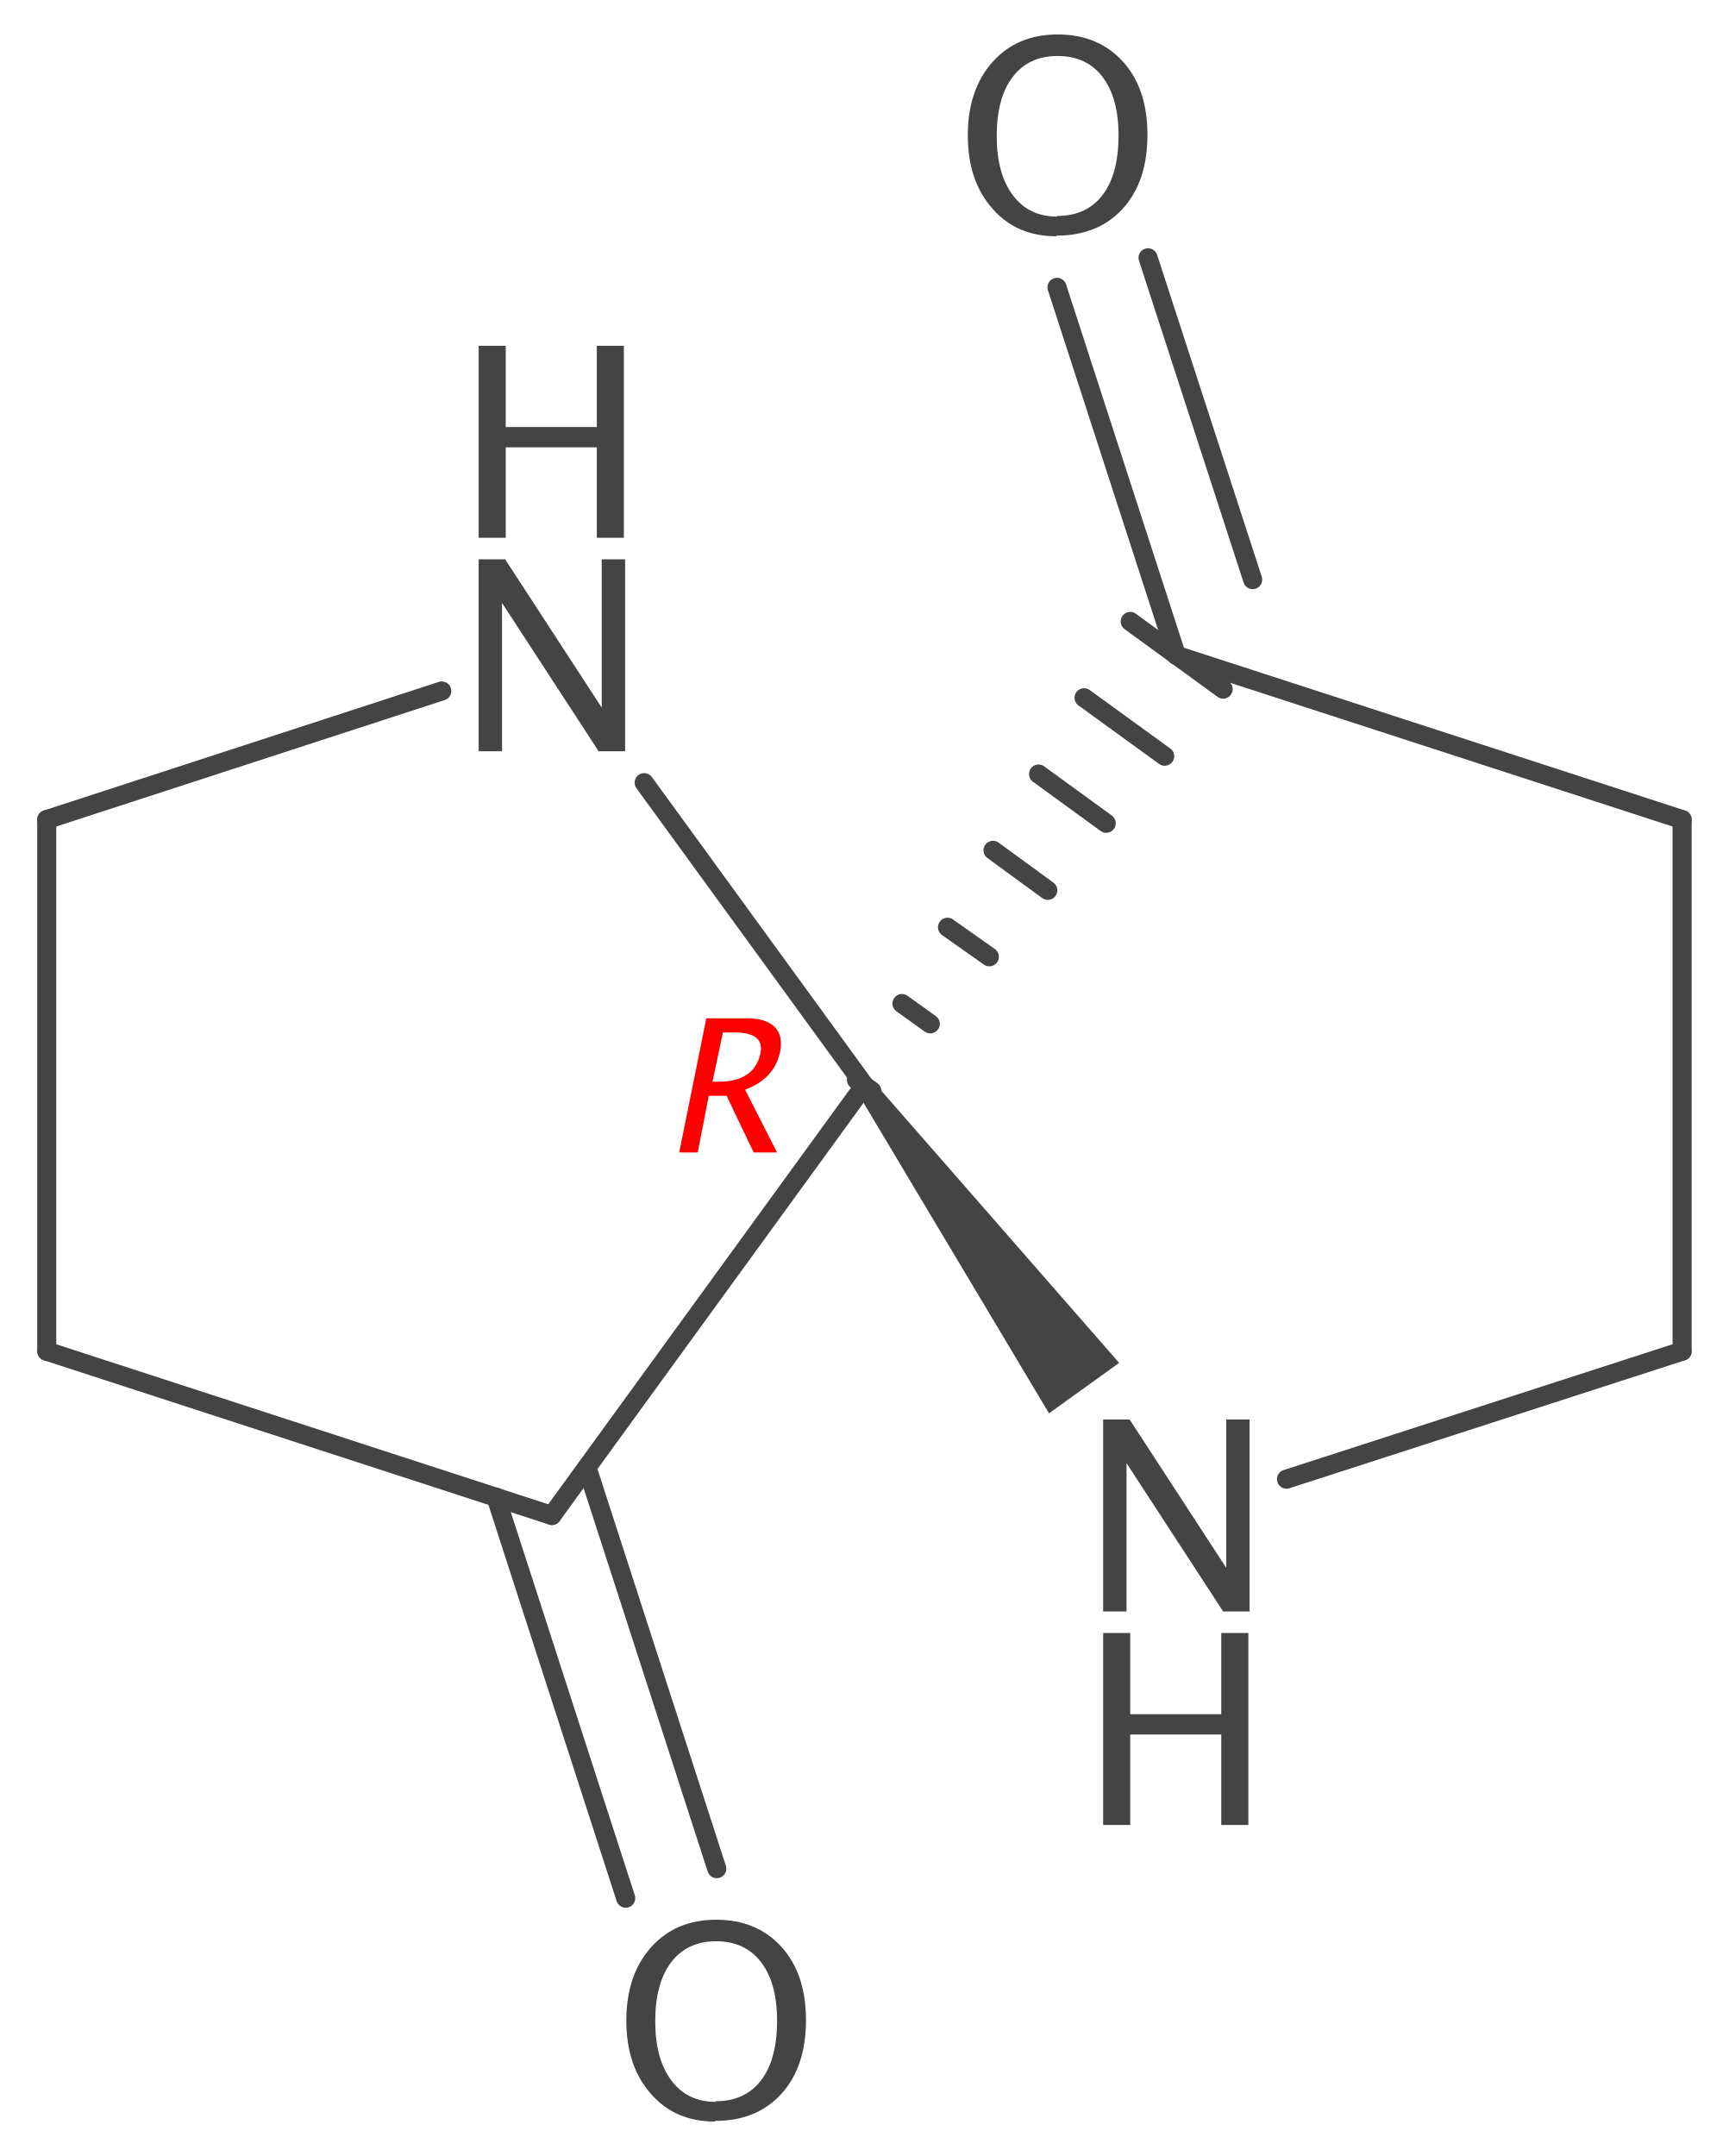
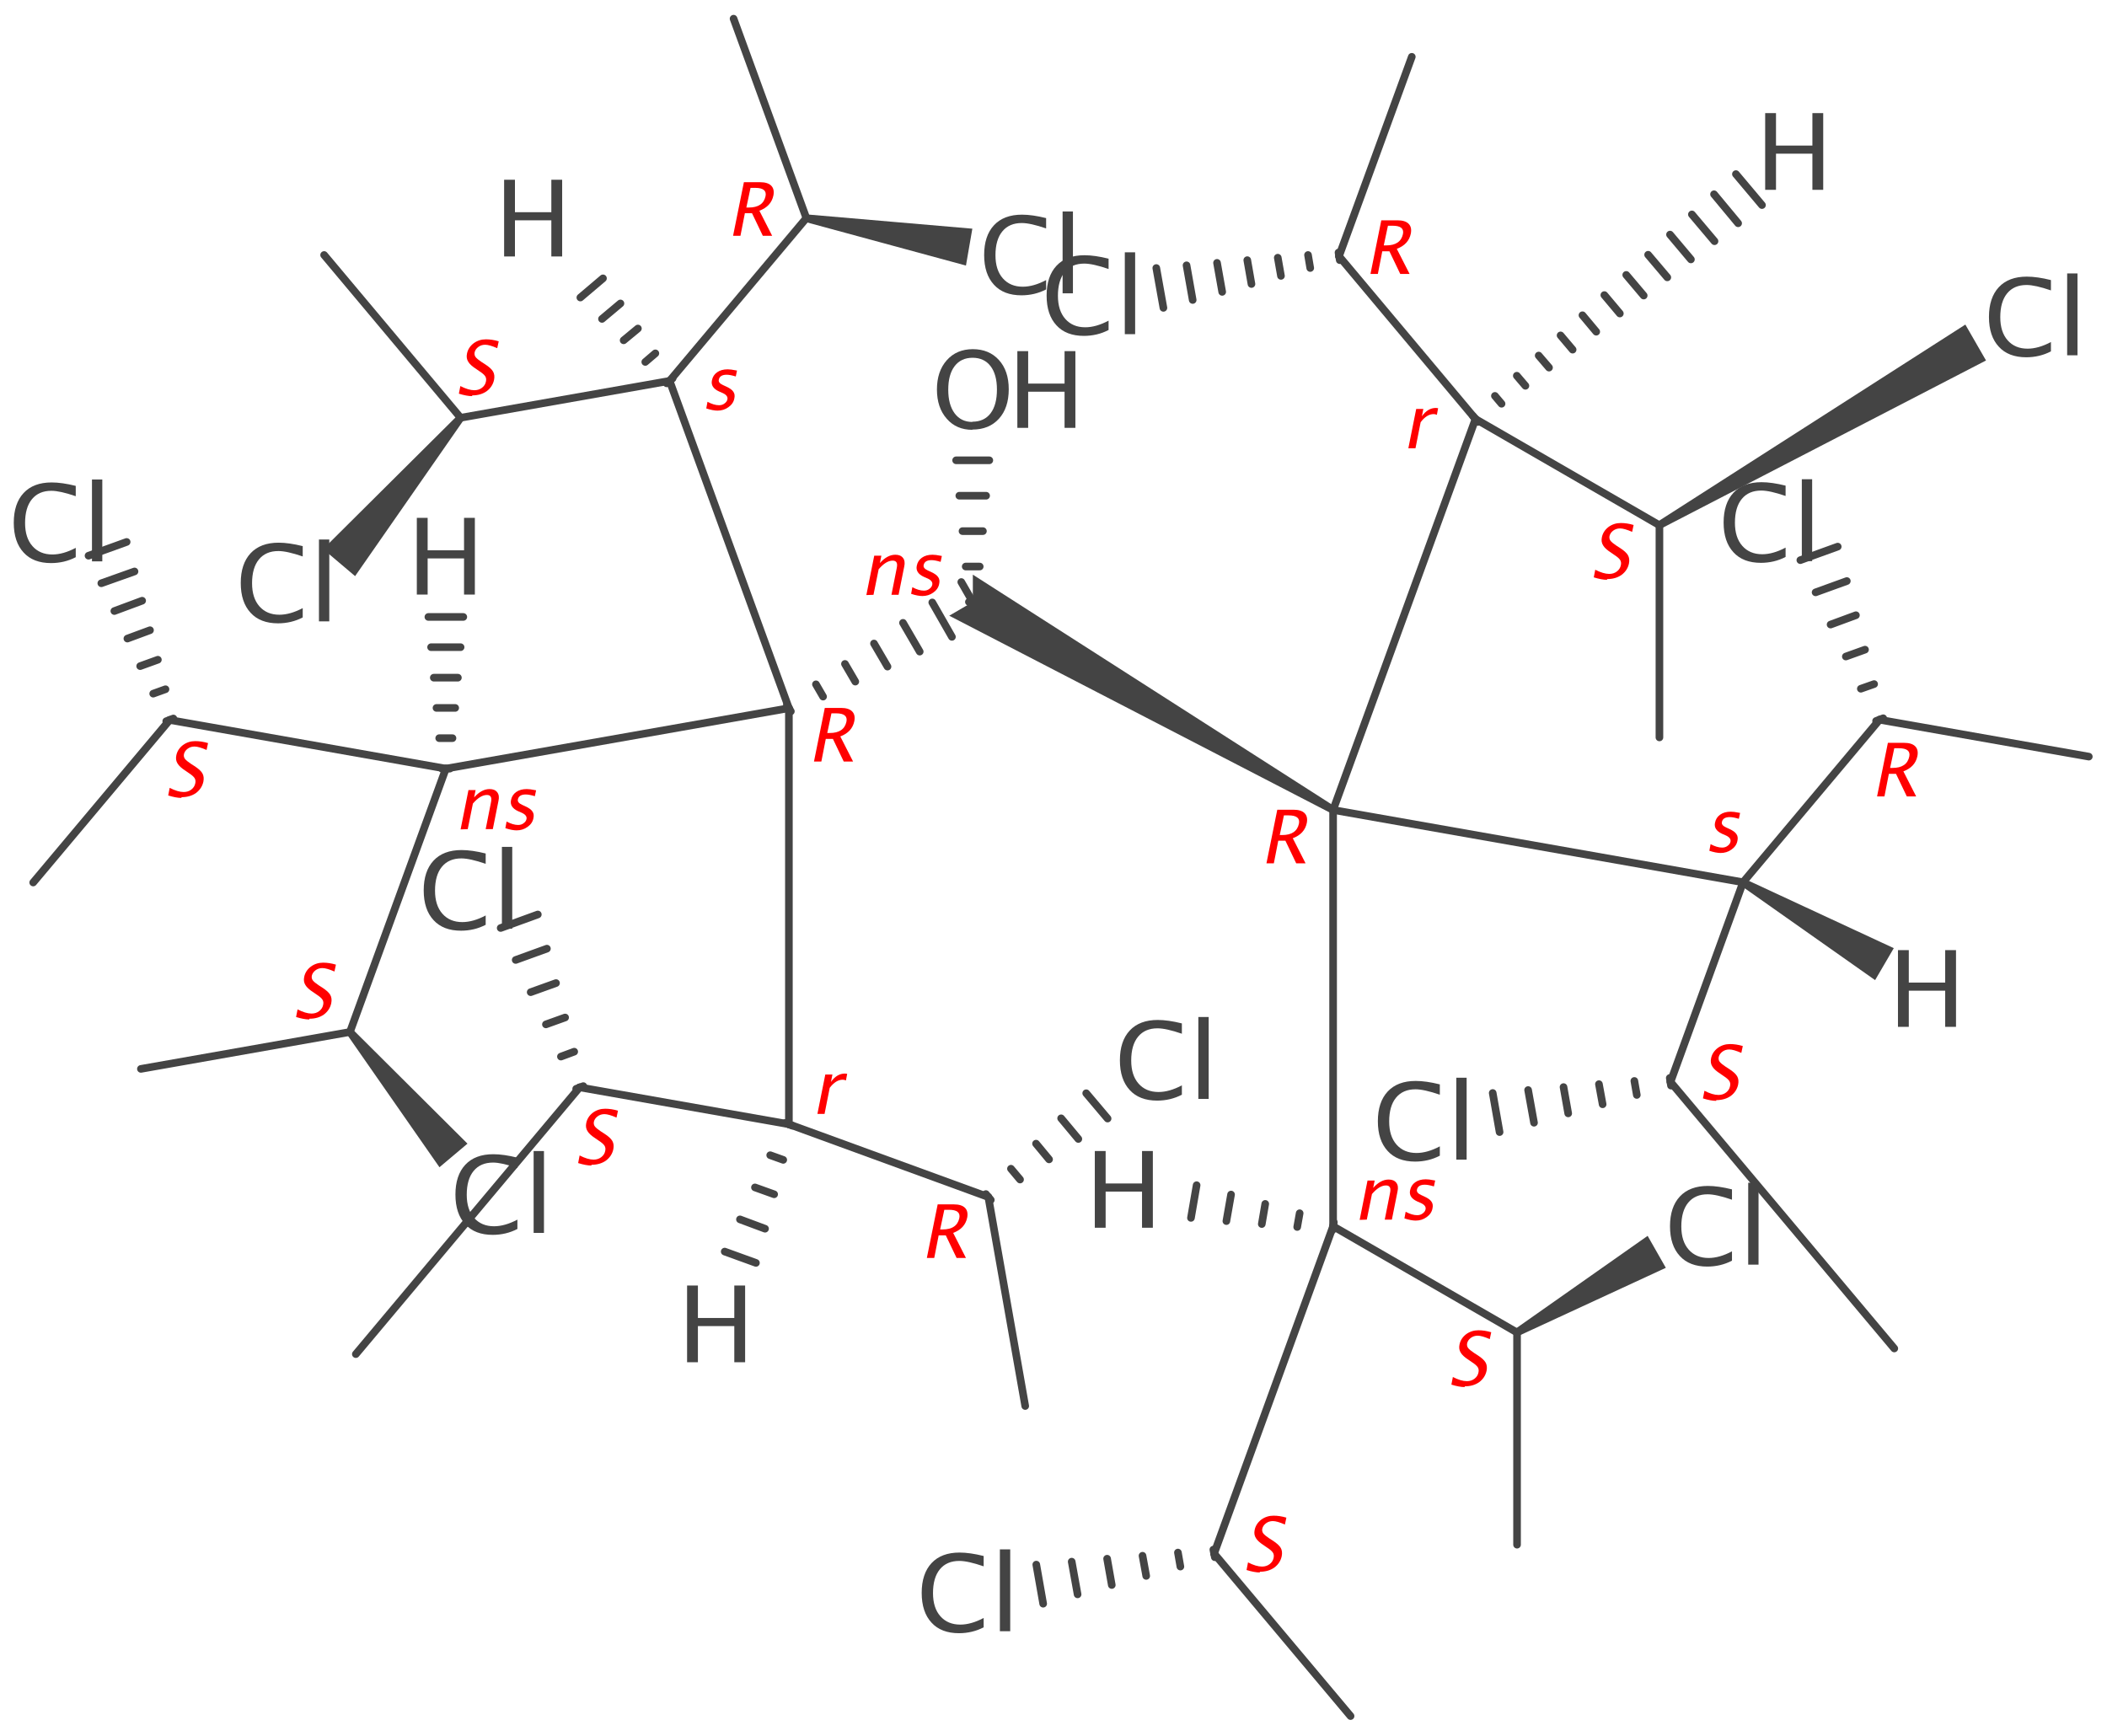
- <svg xmlns="http://www.w3.org/2000/svg" version="1.2" width="28.09mm" height="35.04mm" viewBox="0 0 28.09 35.04">
+ <svg xmlns="http://www.w3.org/2000/svg" version="1.2" width="85.68mm" height="70.57mm" viewBox="0 0 85.68 70.57">
  <g stroke-linecap="round" stroke-linejoin="round" stroke="#444444" stroke-width=".31" fill="#444444">
-     <rect x=".0" y=".0" width="29.0" height="36.0" fill="#FFFFFF" stroke="none" />
+     <rect x=".0" y=".0" width="86.0" height="71.0" fill="#FFFFFF" stroke="none" />
    <g id="mol1" class="mol">
-       <g id="mol1bnd1" class="bond">
-         <line x1="13.92" y1="17.55" x2="14.17" y2="17.73" />
-         <line x1="14.66" y1="16.31" x2="15.12" y2="16.64" />
-         <line x1="15.4" y1="15.07" x2="16.08" y2="15.55" />
-         <line x1="16.14" y1="13.82" x2="17.03" y2="14.47" />
-         <line x1="16.88" y1="12.58" x2="17.98" y2="13.38" />
-         <line x1="17.62" y1="11.34" x2="18.93" y2="12.29" />
-         <line x1="18.37" y1="10.1" x2="19.88" y2="11.2" />
-       </g>
-       <line id="mol1bnd2" class="bond" x1="19.12" y1="10.65" x2="27.34" y2="13.32" />
-       <g id="mol1bnd3" class="bond">
-         <line x1="19.12" y1="10.65" x2="17.18" y2="4.67" />
-         <line x1="20.36" y1="9.42" x2="18.66" y2="4.19" />
-       </g>
-       <path id="mol1bnd4" class="bond" d="M14.17 17.55l-.25 .18l3.13 5.24l.57 -.41l.57 -.41z" stroke="none" />
-       <line id="mol1bnd5" class="bond" x1="14.05" y1="17.64" x2="8.97" y2="24.63" />
-       <line id="mol1bnd6" class="bond" x1="14.05" y1="17.64" x2="10.47" y2="12.72" />
-       <line id="mol1bnd7" class="bond" x1="27.34" y1="13.32" x2="27.34" y2="21.96" />
-       <line id="mol1bnd8" class="bond" x1="20.91" y1="24.04" x2="27.34" y2="21.96" />
-       <line id="mol1bnd9" class="bond" x1="8.97" y1="24.63" x2=".76" y2="21.96" />
-       <g id="mol1bnd10" class="bond">
-         <line x1="9.54" y1="23.85" x2="11.65" y2="30.37" />
-         <line x1="8.06" y1="24.33" x2="10.17" y2="30.85" />
-       </g>
-       <line id="mol1bnd11" class="bond" x1="7.18" y1="11.23" x2=".76" y2="13.32" />
-       <line id="mol1bnd12" class="bond" x1=".76" y1="21.96" x2=".76" y2="13.32" />
-       <path id="mol1atm1" class="atom" d="M17.17 3.84q-.65 .0 -1.04 -.45q-.4 -.45 -.4 -1.19q.0 -.74 .4 -1.19q.4 -.45 1.06 -.45q.66 .0 1.06 .44q.4 .44 .4 1.19q.0 .76 -.4 1.2q-.4 .44 -1.08 .44zM17.18 3.51q.48 .0 .74 -.34q.26 -.34 .26 -.97q.0 -.61 -.26 -.95q-.26 -.34 -.73 -.34q-.47 .0 -.73 .34q-.26 .34 -.26 .96q.0 .61 .26 .96q.26 .35 .72 .35z" stroke="none" />
-       <path id="mol1atm2" class="atom" d="M11.62 34.48q-.65 .0 -1.04 -.45q-.4 -.45 -.4 -1.19q.0 -.74 .4 -1.19q.4 -.45 1.06 -.45q.66 .0 1.06 .44q.4 .44 .4 1.19q.0 .76 -.4 1.2q-.4 .44 -1.08 .44zM11.63 34.15q.48 .0 .74 -.34q.26 -.34 .26 -.97q.0 -.61 -.26 -.95q-.26 -.34 -.73 -.34q-.47 .0 -.73 .34q-.26 .34 -.26 .96q.0 .61 .26 .96q.26 .35 .72 .35z" stroke="none" />
-       <g id="mol1atm4" class="atom">
-         <path d="M17.93 26.19v-3.12h.43l1.57 2.41v-2.41h.38v3.12h-.43l-1.57 -2.41v2.41z" stroke="none" />
-         <path d="M17.93 29.66v-3.12h.44v1.32h1.48v-1.32h.44v3.12h-.44v-1.47h-1.48v1.47z" stroke="none" />
-       </g>
-       <g id="mol1atm6" class="atom">
-         <path d="M7.78 12.21v-3.12h.43l1.57 2.41v-2.41h.38v3.12h-.43l-1.57 -2.41v2.41z" stroke="none" />
-         <path d="M7.78 8.74v-3.12h.44v1.32h1.48v-1.32h.44v3.12h-.44v-1.47h-1.48v1.47z" stroke="none" />
-       </g>
-       <path d="M11.04 18.73l.44 -2.18h.66q.31 .0 .45 .14q.14 .14 .09 .4q-.09 .44 -.57 .62l.52 1.02h-.38l-.44 -.92h-.29l-.18 .92zM11.58 17.58h.1q.58 .0 .68 -.46q.07 -.34 -.42 -.34h-.19z" stroke="none" fill="#FF0000" />
+       <path id="mol1bnd1" class="bond" d="M54.14 33.08l.16 -.27l-14.74 -9.44v1.11l-.96 .56z" stroke="none" />
+       <line id="mol1bnd2" class="bond" x1="54.21" y1="32.94" x2="54.21" y2="49.87" />
+       <line id="mol1bnd3" class="bond" x1="54.21" y1="32.94" x2="60.0" y2="17.04" />
+       <line id="mol1bnd4" class="bond" x1="54.21" y1="32.94" x2="70.88" y2="35.88" />
+       <g id="mol1bnd5" class="bond">
+         <line x1="32.0" y1="28.66" x2="32.16" y2="28.93" />
+         <line x1="33.18" y1="27.83" x2="33.47" y2="28.33" />
+         <line x1="34.36" y1="27.0" x2="34.78" y2="27.72" />
+         <line x1="35.54" y1="26.17" x2="36.09" y2="27.11" />
+         <line x1="36.72" y1="25.33" x2="37.4" y2="26.5" />
+         <line x1="37.91" y1="24.5" x2="38.71" y2="25.9" />
+         <line x1="39.09" y1="23.67" x2="40.02" y2="25.29" />
+       </g>
+       <g id="mol1bnd6" class="bond">
+         <line x1="39.4" y1="24.48" x2="39.71" y2="24.48" />
+         <line x1="39.27" y1="23.04" x2="39.84" y2="23.04" />
+         <line x1="39.14" y1="21.6" x2="39.97" y2="21.6" />
+         <line x1="39.01" y1="20.16" x2="40.1" y2="20.16" />
+         <line x1="38.88" y1="18.72" x2="40.23" y2="18.72" />
+       </g>
+       <line id="mol1bnd7" class="bond" x1="32.08" y1="28.8" x2="32.08" y2="45.72" />
+       <line id="mol1bnd8" class="bond" x1="32.08" y1="28.8" x2="18.13" y2="31.26" />
+       <line id="mol1bnd9" class="bond" x1="32.08" y1="28.8" x2="27.23" y2="15.49" />
+       <line id="mol1bnd10" class="bond" x1="32.08" y1="45.72" x2="40.19" y2="48.68" />
+       <line id="mol1bnd11" class="bond" x1="32.08" y1="45.72" x2="23.57" y2="44.22" />
+       <line id="mol1bnd12" class="bond" x1="40.19" y1="48.68" x2="41.69" y2="57.18" />
+       <g id="mol1bnd13" class="bond">
+         <line x1="40.09" y1="48.56" x2="40.29" y2="48.8" />
+         <line x1="41.11" y1="47.53" x2="41.48" y2="47.97" />
+         <line x1="42.13" y1="46.51" x2="42.66" y2="47.15" />
+         <line x1="43.15" y1="45.48" x2="43.85" y2="46.32" />
+         <line x1="44.17" y1="44.46" x2="45.04" y2="45.49" />
+       </g>
+       <line id="mol1bnd14" class="bond" x1="18.13" y1="31.26" x2="6.9" y2="29.28" />
+       <line id="mol1bnd15" class="bond" x1="18.13" y1="31.26" x2="14.23" y2="41.97" />
+       <line id="mol1bnd16" class="bond" x1="14.23" y1="41.97" x2="5.73" y2="43.47" />
+       <path id="mol1bnd17" class="bond" d="M14.35 41.87l-.24 .2l3.76 5.4l.57 -.48l.57 -.48z" stroke="none" />
+       <line id="mol1bnd18" class="bond" x1="27.23" y1="15.49" x2="18.73" y2="16.99" />
+       <line id="mol1bnd19" class="bond" x1="27.23" y1="15.49" x2="32.79" y2="8.87" />
+       <line id="mol1bnd20" class="bond" x1="32.79" y1="8.87" x2="29.83" y2=".76" />
+       <path id="mol1bnd21" class="bond" d="M32.81 8.72l-.05 .31l6.52 1.77l.13 -.75l.13 -.75z" stroke="none" />
+       <line id="mol1bnd22" class="bond" x1="54.21" y1="49.87" x2="61.69" y2="54.19" />
+       <line id="mol1bnd23" class="bond" x1="54.21" y1="49.87" x2="49.37" y2="63.18" />
+       <line id="mol1bnd24" class="bond" x1="61.69" y1="54.19" x2="61.69" y2="62.82" />
+       <path id="mol1bnd25" class="bond" d="M61.61 54.05l.16 .27l5.97 -2.76l-.37 -.65l-.37 -.65z" stroke="none" />
+       <line id="mol1bnd26" class="bond" x1="60.0" y1="17.04" x2="67.48" y2="21.36" />
+       <line id="mol1bnd27" class="bond" x1="60.0" y1="17.04" x2="54.45" y2="10.42" />
+       <line id="mol1bnd28" class="bond" x1="54.45" y1="10.42" x2="57.41" y2="2.31" />
+       <g id="mol1bnd29" class="bond">
+         <line x1="54.48" y1="10.58" x2="54.43" y2="10.27" />
+         <line x1="53.28" y1="10.9" x2="53.19" y2="10.37" />
+         <line x1="52.09" y1="11.22" x2="51.96" y2="10.48" />
+         <line x1="50.89" y1="11.55" x2="50.72" y2="10.58" />
+         <line x1="49.7" y1="11.87" x2="49.49" y2="10.69" />
+         <line x1="48.5" y1="12.2" x2="48.25" y2="10.79" />
+         <line x1="47.31" y1="12.52" x2="47.02" y2="10.9" />
+       </g>
+       <line id="mol1bnd30" class="bond" x1="70.88" y1="35.88" x2="67.93" y2="44.0" />
+       <line id="mol1bnd31" class="bond" x1="70.88" y1="35.88" x2="76.43" y2="29.27" />
+       <line id="mol1bnd32" class="bond" x1="76.43" y1="29.27" x2="84.94" y2="30.77" />
+       <g id="mol1bnd33" class="bond">
+         <line x1="76.29" y1="29.32" x2="76.58" y2="29.21" />
+         <line x1="75.67" y1="28.01" x2="76.21" y2="27.82" />
+         <line x1="75.06" y1="26.7" x2="75.84" y2="26.42" />
+         <line x1="74.44" y1="25.4" x2="75.47" y2="25.02" />
+         <line x1="73.83" y1="24.09" x2="75.1" y2="23.63" />
+         <line x1="73.21" y1="22.78" x2="74.73" y2="22.23" />
+       </g>
+       <line id="mol1bnd34" class="bond" x1="6.9" y1="29.28" x2="1.35" y2="35.89" />
+       <g id="mol1bnd35" class="bond">
+         <line x1="6.76" y1="29.33" x2="7.05" y2="29.22" />
+         <line x1="6.23" y1="28.21" x2="6.73" y2="28.03" />
+         <line x1="5.7" y1="27.09" x2="6.42" y2="26.83" />
+         <line x1="5.18" y1="25.97" x2="6.1" y2="25.63" />
+         <line x1="4.65" y1="24.85" x2="5.78" y2="24.43" />
+         <line x1="4.12" y1="23.72" x2="5.47" y2="23.24" />
+         <line x1="3.6" y1="22.6" x2="5.15" y2="22.04" />
+       </g>
+       <path id="mol1bnd36" class="bond" d="M18.85 17.09l-.24 -.2l-5.47 5.44l.65 .55l.65 .55z" stroke="none" />
+       <line id="mol1bnd37" class="bond" x1="18.73" y1="16.99" x2="13.18" y2="10.37" />
+       <line id="mol1bnd38" class="bond" x1="23.57" y1="44.22" x2="14.47" y2="55.07" />
+       <g id="mol1bnd39" class="bond">
+         <line x1="23.43" y1="44.28" x2="23.72" y2="44.17" />
+         <line x1="22.81" y1="42.97" x2="23.35" y2="42.77" />
+         <line x1="22.2" y1="41.66" x2="22.98" y2="41.38" />
+         <line x1="21.58" y1="40.35" x2="22.61" y2="39.98" />
+         <line x1="20.97" y1="39.04" x2="22.24" y2="38.58" />
+         <line x1="20.36" y1="37.74" x2="21.87" y2="37.19" />
+       </g>
+       <line id="mol1bnd40" class="bond" x1="67.48" y1="21.36" x2="67.48" y2="29.99" />
+       <path id="mol1bnd41" class="bond" d="M67.4 21.22l.16 .27l13.2 -6.83l-.42 -.73l-.42 -.73z" stroke="none" />
+       <line id="mol1bnd42" class="bond" x1="67.93" y1="44.0" x2="77.03" y2="54.84" />
+       <g id="mol1bnd43" class="bond">
+         <line x1="67.95" y1="44.15" x2="67.9" y2="43.84" />
+         <line x1="66.56" y1="44.53" x2="66.46" y2="43.96" />
+         <line x1="65.17" y1="44.91" x2="65.02" y2="44.09" />
+         <line x1="63.77" y1="45.28" x2="63.58" y2="44.21" />
+         <line x1="62.38" y1="45.66" x2="62.14" y2="44.33" />
+         <line x1="60.98" y1="46.04" x2="60.7" y2="44.45" />
+       </g>
+       <g id="mol1bnd44" class="bond">
+         <line x1="49.4" y1="63.33" x2="49.34" y2="63.02" />
+         <line x1="48.0" y1="63.71" x2="47.9" y2="63.14" />
+         <line x1="46.61" y1="64.09" x2="46.46" y2="63.27" />
+         <line x1="45.21" y1="64.46" x2="45.02" y2="63.39" />
+         <line x1="43.82" y1="64.84" x2="43.58" y2="63.51" />
+         <line x1="42.42" y1="65.22" x2="42.14" y2="63.63" />
+       </g>
+       <line id="mol1bnd45" class="bond" x1="49.37" y1="63.18" x2="54.92" y2="69.79" />
+       <g id="mol1bnd46" class="bond">
+         <line x1="32.22" y1="45.78" x2="31.93" y2="45.67" />
+         <line x1="31.85" y1="47.17" x2="31.32" y2="46.98" />
+         <line x1="31.48" y1="48.57" x2="30.7" y2="48.29" />
+         <line x1="31.11" y1="49.97" x2="30.09" y2="49.59" />
+         <line x1="30.74" y1="51.36" x2="29.47" y2="50.9" />
+       </g>
+       <g id="mol1bnd47" class="bond">
+         <line x1="17.97" y1="31.26" x2="18.29" y2="31.26" />
+         <line x1="17.86" y1="30.02" x2="18.4" y2="30.02" />
+         <line x1="17.75" y1="28.79" x2="18.51" y2="28.79" />
+         <line x1="17.64" y1="27.56" x2="18.62" y2="27.56" />
+         <line x1="17.53" y1="26.32" x2="18.73" y2="26.32" />
+         <line x1="17.42" y1="25.09" x2="18.84" y2="25.09" />
+       </g>
+       <g id="mol1bnd48" class="bond">
+         <line x1="27.11" y1="15.59" x2="27.35" y2="15.39" />
+         <line x1="26.24" y1="14.72" x2="26.65" y2="14.37" />
+         <line x1="25.36" y1="13.84" x2="25.94" y2="13.36" />
+         <line x1="24.48" y1="12.97" x2="25.23" y2="12.34" />
+         <line x1="23.6" y1="12.1" x2="24.52" y2="11.32" />
+       </g>
+       <g id="mol1bnd49" class="bond">
+         <line x1="54.19" y1="50.02" x2="54.24" y2="49.71" />
+         <line x1="52.75" y1="49.9" x2="52.85" y2="49.34" />
+         <line x1="51.31" y1="49.78" x2="51.45" y2="48.96" />
+         <line x1="49.87" y1="49.66" x2="50.06" y2="48.58" />
+         <line x1="48.43" y1="49.53" x2="48.66" y2="48.2" />
+       </g>
+       <g id="mol1bnd50" class="bond">
+         <line x1="59.9" y1="16.92" x2="60.1" y2="17.16" />
+         <line x1="60.79" y1="16.1" x2="61.06" y2="16.42" />
+         <line x1="61.68" y1="15.28" x2="62.03" y2="15.69" />
+         <line x1="62.57" y1="14.46" x2="62.99" y2="14.95" />
+         <line x1="63.46" y1="13.64" x2="63.95" y2="14.22" />
+         <line x1="64.35" y1="12.82" x2="64.91" y2="13.49" />
+         <line x1="65.24" y1="12.0" x2="65.87" y2="12.75" />
+         <line x1="66.13" y1="11.18" x2="66.84" y2="12.02" />
+         <line x1="67.02" y1="10.36" x2="67.8" y2="11.28" />
+         <line x1="67.91" y1="9.54" x2="68.76" y2="10.55" />
+         <line x1="68.8" y1="8.72" x2="69.72" y2="9.81" />
+         <line x1="69.7" y1="7.9" x2="70.68" y2="9.08" />
+         <line x1="70.59" y1="7.08" x2="71.65" y2="8.34" />
+       </g>
+       <path id="mol1bnd51" class="bond" d="M70.96 35.75l-.16 .27l5.45 3.84l.38 -.65l.38 -.65z" stroke="none" />
+       <g id="mol1atm2" class="atom">
+         <path d="M39.54 17.48q-.65 .0 -1.04 -.45q-.4 -.45 -.4 -1.19q.0 -.74 .4 -1.19q.4 -.45 1.06 -.45q.66 .0 1.06 .44q.4 .44 .4 1.19q.0 .76 -.4 1.2q-.4 .44 -1.08 .44zM39.54 17.15q.48 .0 .74 -.34q.26 -.34 .26 -.97q.0 -.61 -.26 -.95q-.26 -.34 -.73 -.34q-.47 .0 -.73 .34q-.26 .34 -.26 .96q.0 .61 .26 .96q.26 .35 .72 .35z" stroke="none" />
+         <path d="M41.37 17.4v-3.12h.44v1.32h1.48v-1.32h.44v3.12h-.44v-1.47h-1.48v1.47z" stroke="none" />
+       </g>
+       <path id="mol1atm4" class="atom" d="M20.04 50.22q-.73 .0 -1.12 -.43q-.4 -.43 -.4 -1.21q.0 -.78 .4 -1.21q.4 -.43 1.14 -.43q.42 .0 .98 .14v.42q-.64 -.22 -.99 -.22q-.51 .0 -.79 .34q-.28 .34 -.28 .97q.0 .6 .3 .94q.3 .34 .81 .34q.44 .0 .95 -.27v.38q-.46 .24 -1.01 .24zM21.7 50.14v-3.33h.42v3.33z" stroke="none" />
+       <path id="mol1atm6" class="atom" d="M41.54 12.01q-.73 .0 -1.12 -.43q-.4 -.43 -.4 -1.21q.0 -.78 .4 -1.21q.4 -.43 1.14 -.43q.42 .0 .98 .14v.42q-.64 -.22 -.99 -.22q-.51 .0 -.79 .34q-.28 .34 -.28 .97q.0 .6 .3 .94q.3 .34 .81 .34q.44 .0 .95 -.27v.38q-.46 .24 -1.01 .24zM43.21 11.93v-3.33h.42v3.33z" stroke="none" />
+       <path id="mol1atm7" class="atom" d="M47.06 44.76q-.73 .0 -1.12 -.43q-.4 -.43 -.4 -1.21q.0 -.78 .4 -1.21q.4 -.43 1.14 -.43q.42 .0 .98 .14v.42q-.64 -.22 -.99 -.22q-.51 .0 -.79 .34q-.28 .34 -.28 .97q.0 .6 .3 .94q.3 .34 .81 .34q.44 .0 .95 -.27v.38q-.46 .24 -1.01 .24zM48.73 44.69v-3.33h.42v3.33z" stroke="none" />
+       <path id="mol1atm10" class="atom" d="M44.08 13.66q-.73 .0 -1.12 -.43q-.4 -.43 -.4 -1.21q.0 -.78 .4 -1.21q.4 -.43 1.14 -.43q.42 .0 .98 .14v.42q-.64 -.22 -.99 -.22q-.51 .0 -.79 .34q-.28 .34 -.28 .97q.0 .6 .3 .94q.3 .34 .81 .34q.44 .0 .95 -.27v.38q-.46 .24 -1.01 .24zM45.74 13.59v-3.33h.42v3.33z" stroke="none" />
+       <path id="mol1atm12" class="atom" d="M71.61 22.89q-.73 .0 -1.12 -.43q-.4 -.43 -.4 -1.21q.0 -.78 .4 -1.21q.4 -.43 1.14 -.43q.42 .0 .98 .14v.42q-.64 -.22 -.99 -.22q-.51 .0 -.79 .34q-.28 .34 -.28 .97q.0 .6 .3 .94q.3 .34 .81 .34q.44 .0 .95 -.27v.38q-.46 .24 -1.01 .24zM73.27 22.82v-3.33h.42v3.33z" stroke="none" />
+       <path id="mol1atm13" class="atom" d="M69.43 51.51q-.73 .0 -1.12 -.43q-.4 -.43 -.4 -1.21q.0 -.78 .4 -1.21q.4 -.43 1.14 -.43q.42 .0 .98 .14v.42q-.64 -.22 -.99 -.22q-.51 .0 -.79 .34q-.28 .34 -.28 .97q.0 .6 .3 .94q.3 .34 .81 .34q.44 .0 .95 -.27v.38q-.46 .24 -1.01 .24zM71.09 51.43v-3.33h.42v3.33z" stroke="none" />
+       <path id="mol1atm15" class="atom" d="M2.08 22.9q-.73 .0 -1.12 -.43q-.4 -.43 -.4 -1.21q.0 -.78 .4 -1.21q.4 -.43 1.14 -.43q.42 .0 .98 .14v.42q-.64 -.22 -.99 -.22q-.51 .0 -.79 .34q-.28 .34 -.28 .97q.0 .6 .3 .94q.3 .34 .81 .34q.44 .0 .95 -.27v.38q-.46 .24 -1.01 .24zM3.74 22.83v-3.33h.42v3.33z" stroke="none" />
+       <path id="mol1atm16" class="atom" d="M11.31 25.35q-.73 .0 -1.12 -.43q-.4 -.43 -.4 -1.21q.0 -.78 .4 -1.21q.4 -.43 1.14 -.43q.42 .0 .98 .14v.42q-.64 -.22 -.99 -.22q-.51 .0 -.79 .34q-.28 .34 -.28 .97q.0 .6 .3 .94q.3 .34 .81 .34q.44 .0 .95 -.27v.38q-.46 .24 -1.01 .24zM12.97 25.27v-3.33h.42v3.33z" stroke="none" />
+       <path id="mol1atm19" class="atom" d="M18.75 37.85q-.73 .0 -1.12 -.43q-.4 -.43 -.4 -1.21q.0 -.78 .4 -1.21q.4 -.43 1.14 -.43q.42 .0 .98 .14v.42q-.64 -.22 -.99 -.22q-.51 .0 -.79 .34q-.28 .34 -.28 .97q.0 .6 .3 .94q.3 .34 .81 .34q.44 .0 .95 -.27v.38q-.46 .24 -1.01 .24zM20.41 37.77v-3.33h.42v3.33z" stroke="none" />
+       <path id="mol1atm21" class="atom" d="M82.4 14.53q-.73 .0 -1.12 -.43q-.4 -.43 -.4 -1.21q.0 -.78 .4 -1.21q.4 -.43 1.14 -.43q.42 .0 .98 .14v.42q-.64 -.22 -.99 -.22q-.51 .0 -.79 .34q-.28 .34 -.28 .97q.0 .6 .3 .94q.3 .34 .81 .34q.44 .0 .95 -.27v.38q-.46 .24 -1.01 .24zM84.06 14.45v-3.33h.42v3.33z" stroke="none" />
+       <path id="mol1atm23" class="atom" d="M57.55 47.24q-.73 .0 -1.12 -.43q-.4 -.43 -.4 -1.21q.0 -.78 .4 -1.21q.4 -.43 1.14 -.43q.42 .0 .98 .14v.42q-.64 -.22 -.99 -.22q-.51 .0 -.79 .34q-.28 .34 -.28 .97q.0 .6 .3 .94q.3 .34 .81 .34q.44 .0 .95 -.27v.38q-.46 .24 -1.01 .24zM59.22 47.16v-3.33h.42v3.33z" stroke="none" />
+       <path id="mol1atm24" class="atom" d="M39.0 66.42q-.73 .0 -1.12 -.43q-.4 -.43 -.4 -1.21q.0 -.78 .4 -1.21q.4 -.43 1.14 -.43q.42 .0 .98 .14v.42q-.64 -.22 -.99 -.22q-.51 .0 -.79 .34q-.28 .34 -.28 .97q.0 .6 .3 .94q.3 .34 .81 .34q.44 .0 .95 -.27v.38q-.46 .24 -1.01 .24zM40.66 66.34v-3.33h.42v3.33z" stroke="none" />
+       <path id="mol1atm47" class="atom" d="M27.94 55.4v-3.12h.44v1.32h1.48v-1.32h.44v3.12h-.44v-1.47h-1.48v1.47z" stroke="none" />
+       <path id="mol1atm48" class="atom" d="M16.95 24.18v-3.12h.44v1.32h1.48v-1.32h.44v3.12h-.44v-1.47h-1.48v1.47z" stroke="none" />
+       <path id="mol1atm49" class="atom" d="M20.5 10.43v-3.12h.44v1.32h1.48v-1.32h.44v3.12h-.44v-1.47h-1.48v1.47z" stroke="none" />
+       <path id="mol1atm50" class="atom" d="M44.52 49.93v-3.12h.44v1.32h1.48v-1.32h.44v3.12h-.44v-1.47h-1.48v1.47z" stroke="none" />
+       <path id="mol1atm51" class="atom" d="M71.78 7.72v-3.12h.44v1.32h1.48v-1.32h.44v3.12h-.44v-1.47h-1.48v1.47z" stroke="none" />
+       <path id="mol1atm52" class="atom" d="M77.18 41.76v-3.12h.44v1.32h1.48v-1.32h.44v3.12h-.44v-1.47h-1.48v1.47z" stroke="none" />
+       <path d="M35.23 24.2l.32 -1.6h.29l-.06 .3q.3 -.34 .63 -.34q.21 .0 .31 .13q.1 .13 .05 .35l-.23 1.15h-.29l.21 -1.06q.04 -.18 -.0 -.25q-.04 -.08 -.16 -.08q-.27 .0 -.57 .35l-.21 1.04zM37.52 24.24q-.2 .0 -.47 -.09l.05 -.27q.26 .14 .47 .14q.13 .0 .22 -.07q.1 -.07 .12 -.17q.03 -.15 -.18 -.25l-.16 -.07q-.35 -.16 -.29 -.45q.04 -.21 .21 -.33q.17 -.12 .43 -.12q.13 .0 .32 .04l.06 .01l-.05 .24q-.23 -.07 -.37 -.07q-.28 .0 -.32 .2q-.03 .13 .17 .22l.13 .06q.22 .1 .29 .21q.08 .11 .04 .28q-.04 .21 -.24 .35q-.19 .14 -.45 .14z" stroke="none" fill="#FF0000" />
+       <path d="M33.24 45.3l.32 -1.6h.29l-.06 .3q.24 -.34 .57 -.34q.04 .0 .09 .01l-.05 .27q-.07 -.03 -.13 -.03q-.28 .0 -.53 .33l-.21 1.06z" stroke="none" fill="#FF0000" />
+       <path d="M37.69 51.16l.44 -2.18h.66q.31 .0 .45 .14q.14 .14 .09 .4q-.09 .44 -.57 .62l.52 1.02h-.38l-.44 -.92h-.29l-.18 .92zM38.23 50.0h.1q.58 .0 .68 -.46q.07 -.34 -.42 -.34h-.19z" stroke="none" fill="#FF0000" />
+       <path d="M18.73 33.73l.32 -1.6h.29l-.06 .3q.3 -.34 .63 -.34q.21 .0 .31 .13q.1 .13 .05 .35l-.23 1.15h-.29l.21 -1.06q.04 -.18 -.0 -.25q-.04 -.08 -.16 -.08q-.27 .0 -.57 .35l-.21 1.04zM21.02 33.77q-.2 .0 -.47 -.09l.05 -.27q.26 .14 .47 .14q.13 .0 .22 -.07q.1 -.07 .12 -.17q.03 -.15 -.18 -.25l-.16 -.07q-.35 -.16 -.29 -.45q.04 -.21 .21 -.33q.17 -.12 .43 -.12q.13 .0 .32 .04l.06 .01l-.05 .24q-.23 -.07 -.37 -.07q-.28 .0 -.32 .2q-.03 .13 .17 .22l.13 .06q.22 .1 .29 .21q.08 .11 .04 .28q-.04 .21 -.24 .35q-.19 .14 -.45 .14z" stroke="none" fill="#FF0000" />
+       <path d="M7.38 32.45q-.22 .0 -.54 -.1l.06 -.31q.33 .17 .57 .17q.18 .0 .31 -.1q.13 -.1 .16 -.25q.03 -.13 -.03 -.22q-.06 -.09 -.23 -.2l-.13 -.09q-.25 -.16 -.33 -.3q-.09 -.14 -.05 -.33q.05 -.25 .27 -.42q.22 -.16 .5 -.16q.25 .0 .52 .08l-.06 .28q-.32 -.14 -.49 -.14q-.16 .0 -.28 .09q-.12 .09 -.15 .22q-.02 .11 .04 .19q.06 .08 .24 .2l.14 .09q.25 .16 .33 .3q.08 .14 .04 .34q-.06 .28 -.3 .46q-.24 .17 -.59 .17z" stroke="none" fill="#FF0000" />
+       <path d="M12.58 41.46q-.22 .0 -.54 -.1l.06 -.31q.33 .17 .57 .17q.18 .0 .31 -.1q.13 -.1 .16 -.25q.03 -.13 -.03 -.22q-.06 -.09 -.23 -.2l-.13 -.09q-.25 -.16 -.33 -.3q-.09 -.14 -.05 -.33q.05 -.25 .27 -.42q.22 -.16 .5 -.16q.25 .0 .52 .08l-.06 .28q-.32 -.14 -.49 -.14q-.16 .0 -.28 .09q-.12 .09 -.15 .22q-.02 .11 .04 .19q.06 .08 .24 .2l.14 .09q.25 .16 .33 .3q.08 .14 .04 .34q-.06 .28 -.3 .46q-.24 .17 -.59 .17z" stroke="none" fill="#FF0000" />
+       <path d="M29.19 16.7q-.2 .0 -.47 -.09l.05 -.27q.26 .14 .47 .14q.13 .0 .22 -.07q.1 -.07 .12 -.17q.03 -.15 -.18 -.25l-.16 -.07q-.35 -.16 -.29 -.45q.04 -.21 .21 -.33q.17 -.12 .43 -.12q.13 .0 .32 .04l.06 .01l-.05 .24q-.23 -.07 -.37 -.07q-.28 .0 -.32 .2q-.03 .13 .17 .22l.13 .06q.22 .1 .29 .21q.08 .11 .04 .28q-.04 .21 -.24 .35q-.19 .14 -.45 .14z" stroke="none" fill="#FF0000" />
+       <path d="M19.2 16.11q-.22 .0 -.54 -.1l.06 -.31q.33 .17 .57 .17q.18 .0 .31 -.1q.13 -.1 .16 -.25q.03 -.13 -.03 -.22q-.06 -.09 -.23 -.2l-.13 -.09q-.25 -.16 -.33 -.3q-.09 -.14 -.05 -.33q.05 -.25 .27 -.42q.22 -.16 .5 -.16q.25 .0 .52 .08l-.06 .28q-.32 -.14 -.49 -.14q-.16 .0 -.28 .09q-.12 .09 -.15 .22q-.02 .11 .04 .19q.06 .08 .24 .2l.14 .09q.25 .16 .33 .3q.08 .14 .04 .34q-.06 .28 -.3 .46q-.24 .17 -.59 .17z" stroke="none" fill="#FF0000" />
+       <path d="M29.81 9.59l.44 -2.18h.66q.31 .0 .45 .14q.14 .14 .09 .4q-.09 .44 -.57 .62l.52 1.02h-.38l-.44 -.92h-.29l-.18 .92zM30.35 8.44h.1q.58 .0 .68 -.46q.07 -.34 -.42 -.34h-.19z" stroke="none" fill="#FF0000" />
+       <path d="M24.05 47.4q-.22 .0 -.54 -.1l.06 -.31q.33 .17 .57 .17q.18 .0 .31 -.1q.13 -.1 .16 -.25q.03 -.13 -.03 -.22q-.06 -.09 -.23 -.2l-.13 -.09q-.25 -.16 -.33 -.3q-.09 -.14 -.05 -.33q.05 -.25 .27 -.42q.22 -.16 .5 -.16q.25 .0 .52 .08l-.06 .28q-.32 -.14 -.49 -.14q-.16 .0 -.28 .09q-.12 .09 -.15 .22q-.02 .11 .04 .19q.06 .08 .24 .2l.14 .09q.25 .16 .33 .3q.08 .14 .04 .34q-.06 .28 -.3 .46q-.24 .17 -.59 .17z" stroke="none" fill="#FF0000" />
+       <path d="M55.29 49.61l.32 -1.6h.29l-.06 .3q.3 -.34 .63 -.34q.21 .0 .31 .13q.1 .13 .05 .35l-.23 1.15h-.29l.21 -1.06q.04 -.18 -.0 -.25q-.04 -.08 -.16 -.08q-.27 .0 -.57 .35l-.21 1.04zM57.58 49.64q-.2 .0 -.47 -.09l.05 -.27q.26 .14 .47 .14q.13 .0 .22 -.07q.1 -.07 .12 -.17q.03 -.15 -.18 -.25l-.16 -.07q-.35 -.16 -.29 -.45q.04 -.21 .21 -.33q.17 -.12 .43 -.12q.13 .0 .32 .04l.06 .01l-.05 .24q-.23 -.07 -.37 -.07q-.28 .0 -.32 .2q-.03 .13 .17 .22l.13 .06q.22 .1 .29 .21q.08 .11 .04 .28q-.04 .21 -.24 .35q-.19 .14 -.45 .14z" stroke="none" fill="#FF0000" />
+       <path d="M59.56 56.41q-.22 .0 -.54 -.1l.06 -.31q.33 .17 .57 .17q.18 .0 .31 -.1q.13 -.1 .16 -.25q.03 -.13 -.03 -.22q-.06 -.09 -.23 -.2l-.13 -.09q-.25 -.16 -.33 -.3q-.09 -.14 -.05 -.33q.05 -.25 .27 -.42q.22 -.16 .5 -.16q.25 .0 .52 .08l-.06 .28q-.32 -.14 -.49 -.14q-.16 .0 -.28 .09q-.12 .09 -.15 .22q-.02 .11 .04 .19q.06 .08 .24 .2l.14 .09q.25 .16 .33 .3q.08 .14 .04 .34q-.06 .28 -.3 .46q-.24 .17 -.59 .17z" stroke="none" fill="#FF0000" />
+       <path d="M57.27 18.23l.32 -1.6h.29l-.06 .3q.24 -.34 .57 -.34q.04 .0 .09 .01l-.05 .27q-.07 -.03 -.13 -.03q-.28 .0 -.53 .33l-.21 1.06z" stroke="none" fill="#FF0000" />
+       <path d="M65.35 23.58q-.22 .0 -.54 -.1l.06 -.31q.33 .17 .57 .17q.18 .0 .31 -.1q.13 -.1 .16 -.25q.03 -.13 -.03 -.22q-.06 -.09 -.23 -.2l-.13 -.09q-.25 -.16 -.33 -.3q-.09 -.14 -.05 -.33q.05 -.25 .27 -.42q.22 -.16 .5 -.16q.25 .0 .52 .08l-.06 .28q-.32 -.14 -.49 -.14q-.16 .0 -.28 .09q-.12 .09 -.15 .22q-.02 .11 .04 .19q.06 .08 .24 .2l.14 .09q.25 .16 .33 .3q.08 .14 .04 .34q-.06 .28 -.3 .46q-.24 .17 -.59 .17z" stroke="none" fill="#FF0000" />
+       <path d="M55.73 11.14l.44 -2.18h.66q.31 .0 .45 .14q.14 .14 .09 .4q-.09 .44 -.57 .62l.52 1.02h-.38l-.44 -.92h-.29l-.18 .92zM56.27 9.98h.1q.58 .0 .68 -.46q.07 -.34 -.42 -.34h-.19z" stroke="none" fill="#FF0000" />
+       <path d="M69.98 34.69q-.2 .0 -.47 -.09l.05 -.27q.26 .14 .47 .14q.13 .0 .22 -.07q.1 -.07 .12 -.17q.03 -.15 -.18 -.25l-.16 -.07q-.35 -.16 -.29 -.45q.04 -.21 .21 -.33q.17 -.12 .43 -.12q.13 .0 .32 .04l.06 .01l-.05 .24q-.23 -.07 -.37 -.07q-.28 .0 -.32 .2q-.03 .13 .17 .22l.13 .06q.22 .1 .29 .21q.08 .11 .04 .28q-.04 .21 -.24 .35q-.19 .14 -.45 .14z" stroke="none" fill="#FF0000" />
+       <path d="M69.79 44.77q-.22 .0 -.54 -.1l.06 -.31q.33 .17 .57 .17q.18 .0 .31 -.1q.13 -.1 .16 -.25q.03 -.13 -.03 -.22q-.06 -.09 -.23 -.2l-.13 -.09q-.25 -.16 -.33 -.3q-.09 -.14 -.05 -.33q.05 -.25 .27 -.42q.22 -.16 .5 -.16q.25 .0 .52 .08l-.06 .28q-.32 -.14 -.49 -.14q-.16 .0 -.28 .09q-.12 .09 -.15 .22q-.02 .11 .04 .19q.06 .08 .24 .2l.14 .09q.25 .16 .33 .3q.08 .14 .04 .34q-.06 .28 -.3 .46q-.24 .17 -.59 .17z" stroke="none" fill="#FF0000" />
+       <path d="M76.33 32.39l.44 -2.18h.66q.31 .0 .45 .14q.14 .14 .09 .4q-.09 .44 -.57 .62l.52 1.02h-.38l-.44 -.92h-.29l-.18 .92zM76.86 31.23h.1q.58 .0 .68 -.46q.07 -.34 -.42 -.34h-.19z" stroke="none" fill="#FF0000" />
+       <path d="M51.23 63.95q-.22 .0 -.54 -.1l.06 -.31q.33 .17 .57 .17q.18 .0 .31 -.1q.13 -.1 .16 -.25q.03 -.13 -.03 -.22q-.06 -.09 -.23 -.2l-.13 -.09q-.25 -.16 -.33 -.3q-.09 -.14 -.05 -.33q.05 -.25 .27 -.42q.22 -.16 .5 -.16q.25 .0 .52 .08l-.06 .28q-.32 -.14 -.49 -.14q-.16 .0 -.28 .09q-.12 .09 -.15 .22q-.02 .11 .04 .19q.06 .08 .24 .2l.14 .09q.25 .16 .33 .3q.08 .14 .04 .34q-.06 .28 -.3 .46q-.24 .17 -.59 .17z" stroke="none" fill="#FF0000" />
+       <path d="M51.5 35.11l.44 -2.18h.66q.31 .0 .45 .14q.14 .14 .09 .4q-.09 .44 -.57 .62l.52 1.02h-.38l-.44 -.92h-.29l-.18 .92zM52.04 33.96h.1q.58 .0 .68 -.46q.07 -.34 -.42 -.34h-.19z" stroke="none" fill="#FF0000" />
+       <path d="M33.1 30.97l.44 -2.18h.66q.31 .0 .45 .14q.14 .14 .09 .4q-.09 .44 -.57 .62l.52 1.02h-.38l-.44 -.92h-.29l-.18 .92zM33.64 29.81h.1q.58 .0 .68 -.46q.07 -.34 -.42 -.34h-.19z" stroke="none" fill="#FF0000" />
    </g>
  </g>
</svg>
